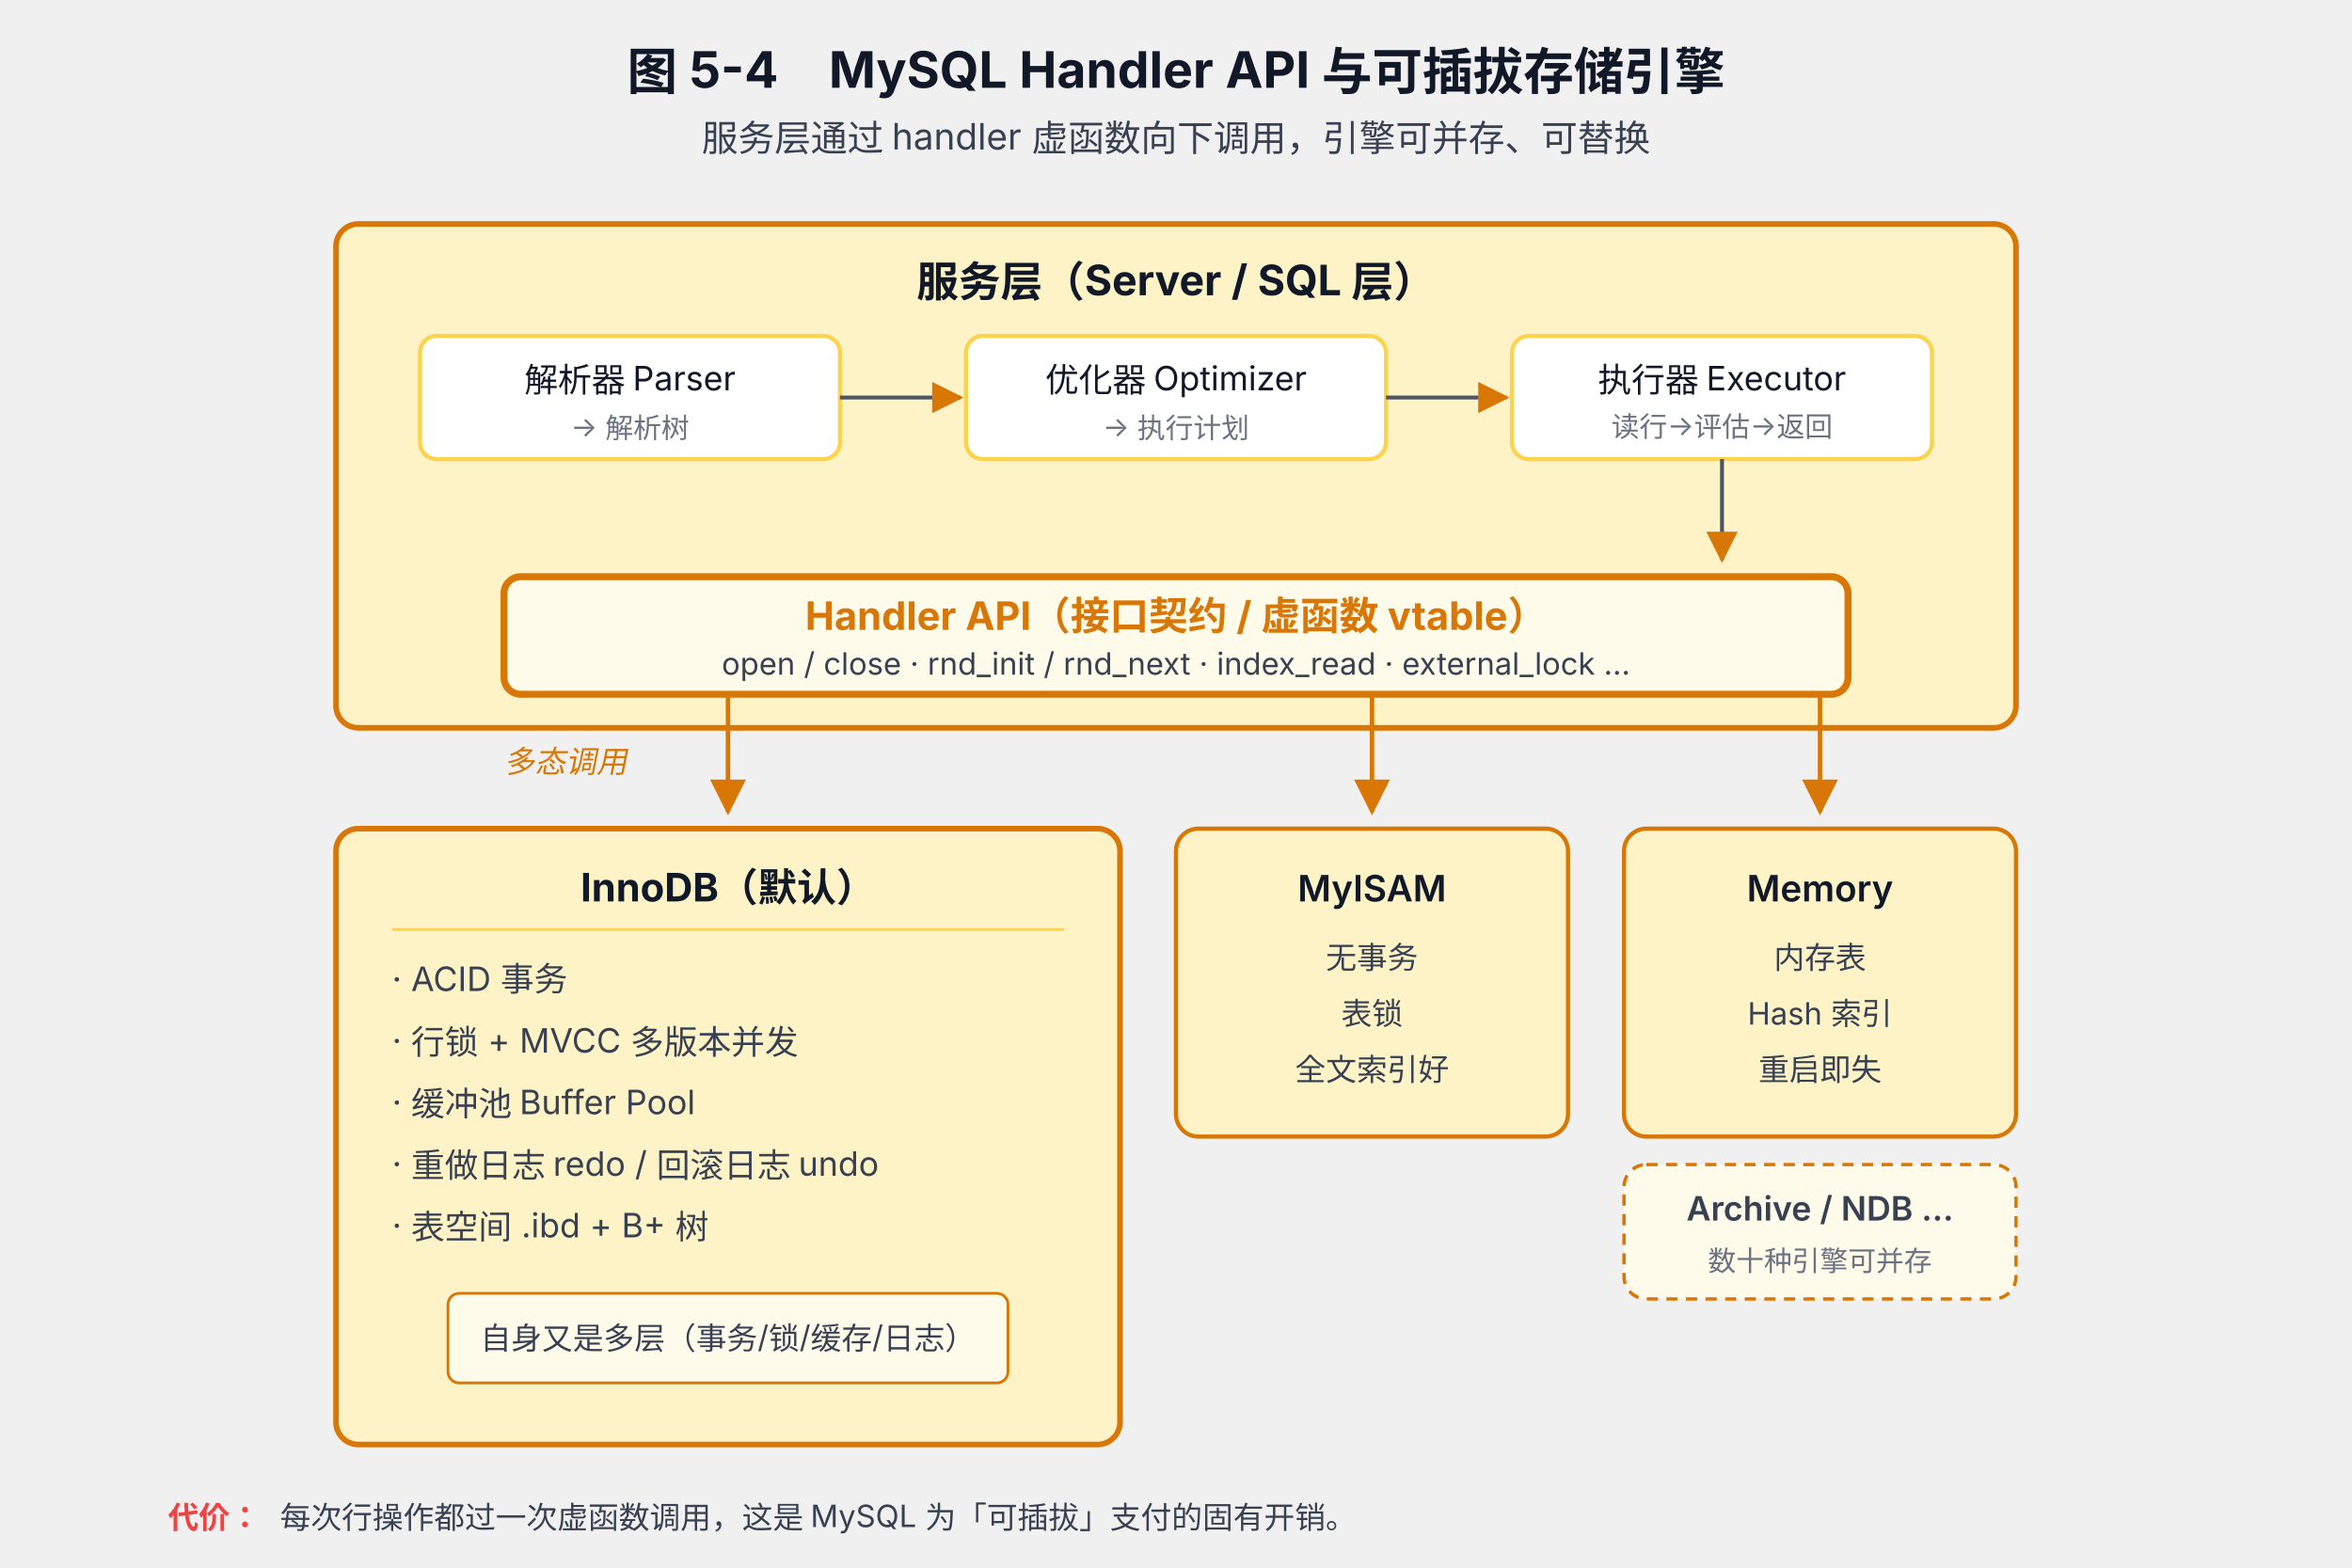
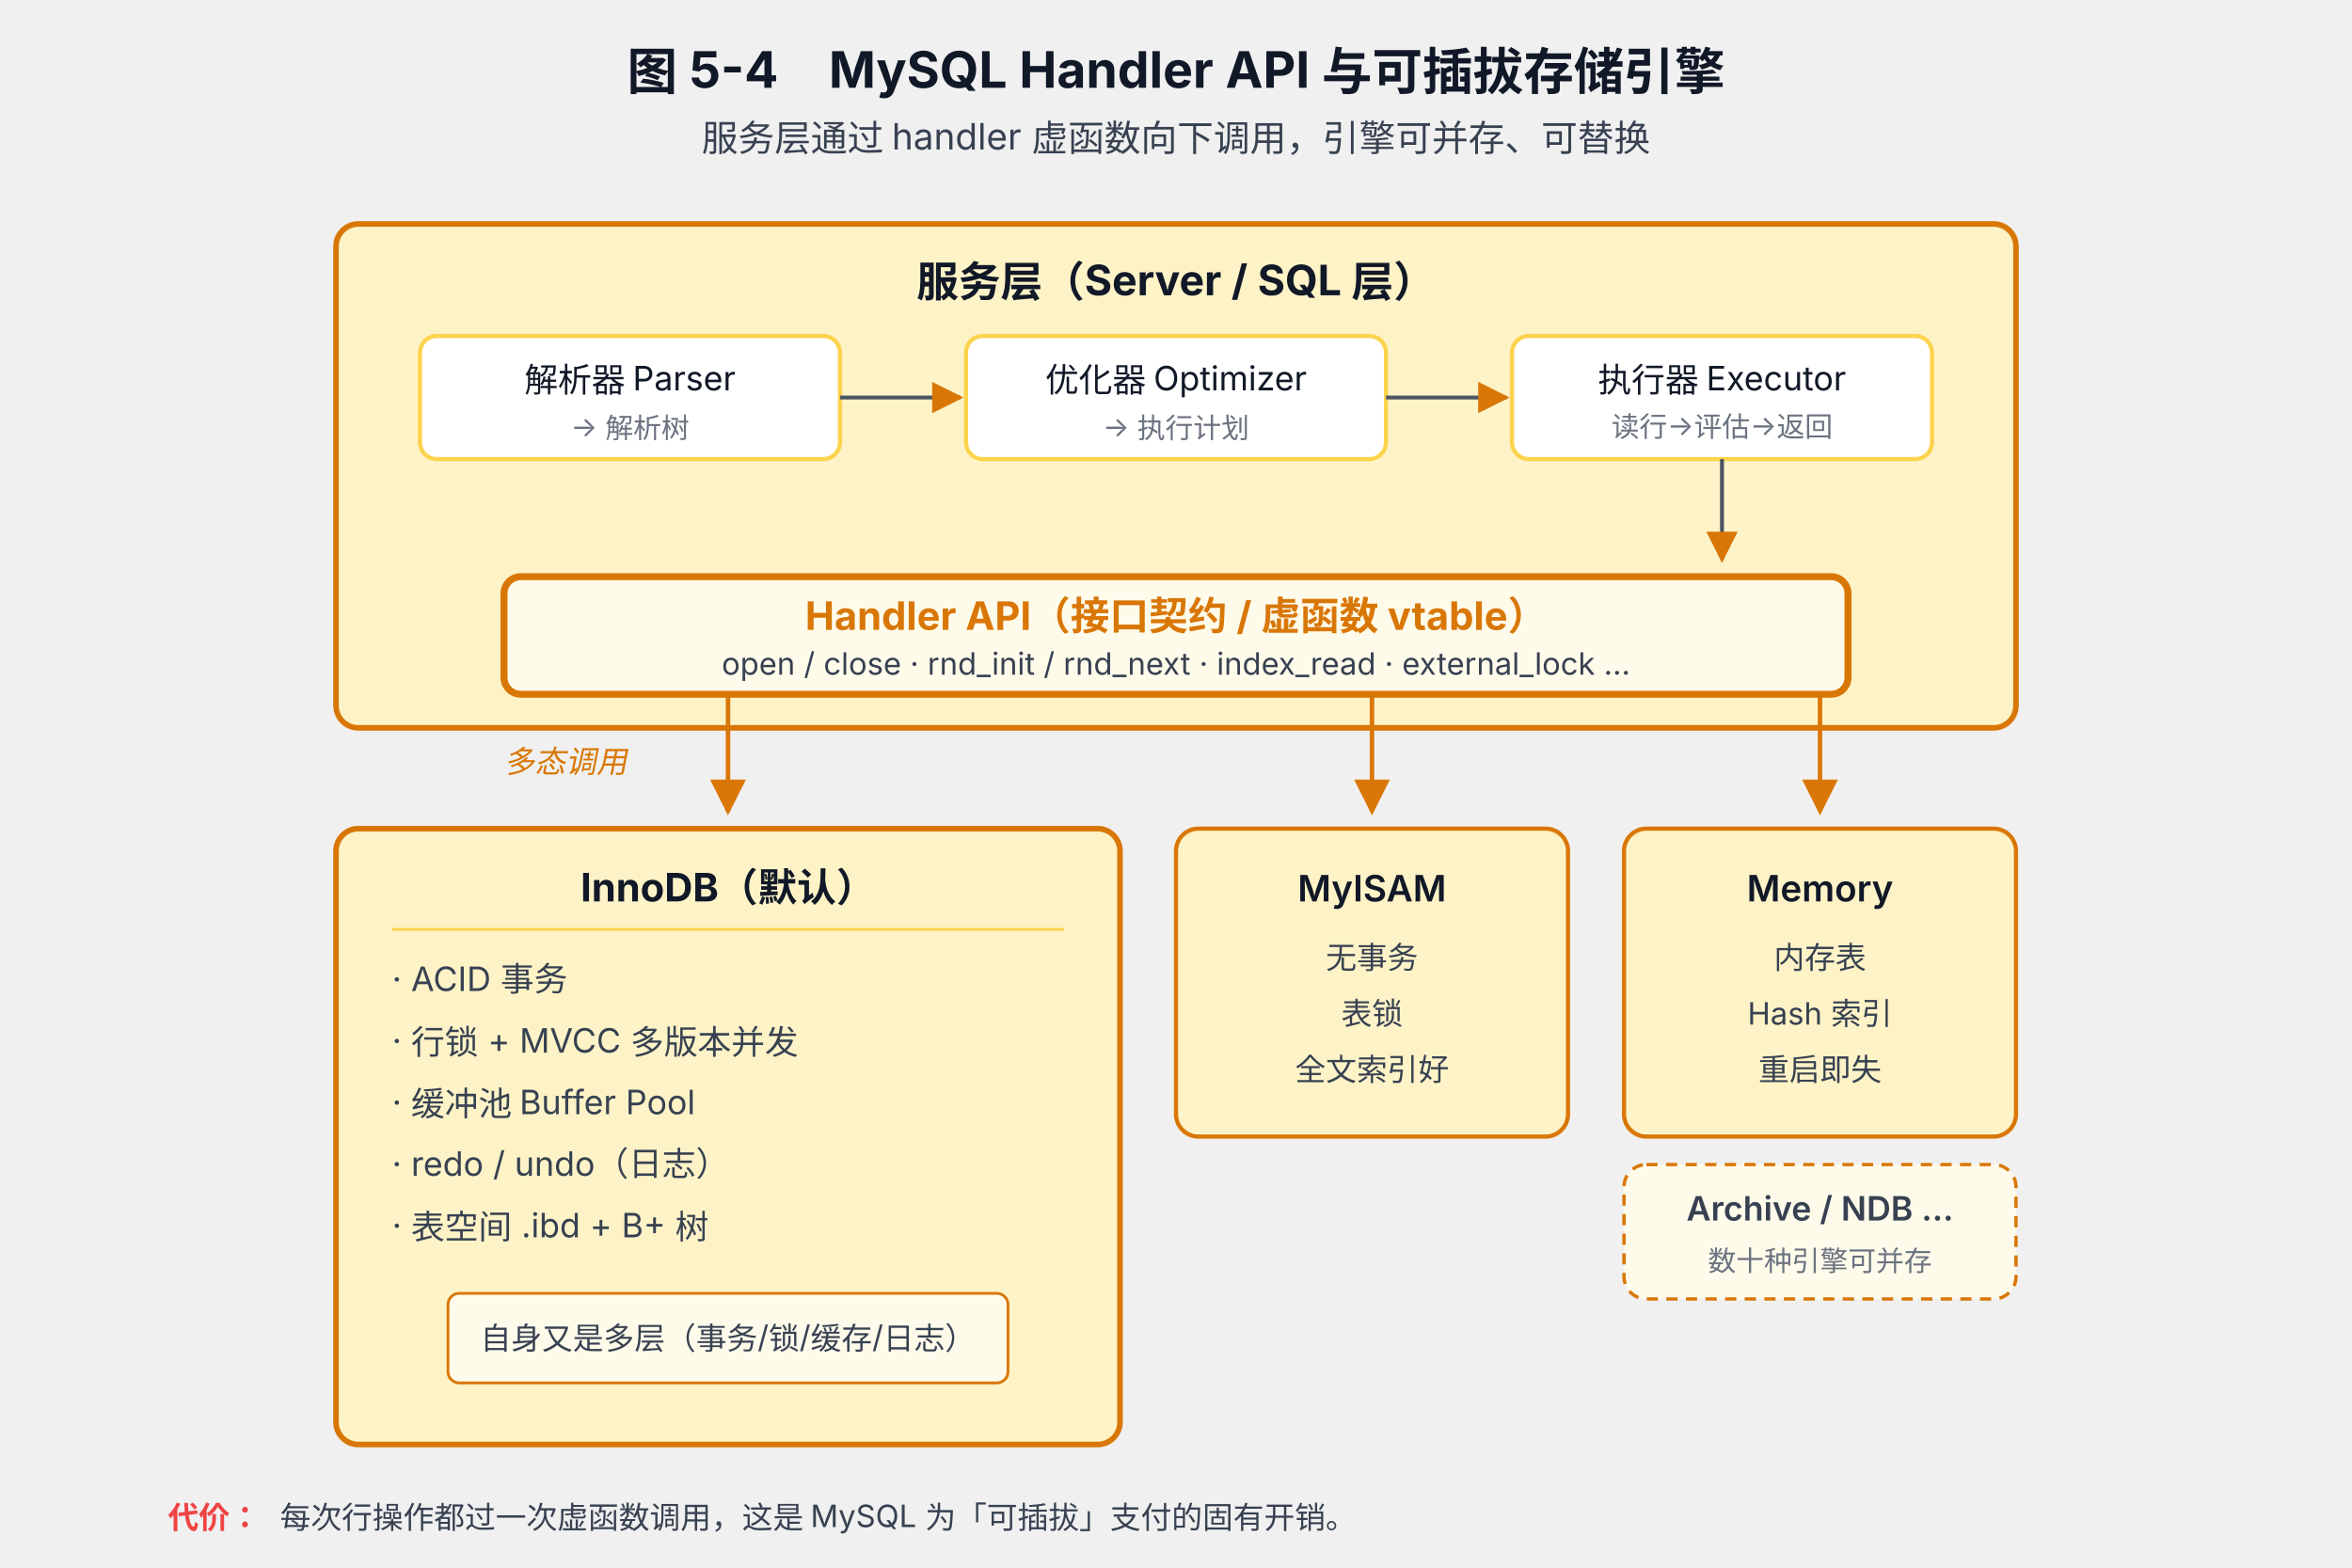
<svg xmlns="http://www.w3.org/2000/svg" viewBox="0 0 840 560" font-family="system-ui, -apple-system, 'PingFang SC', 'Microsoft YaHei', sans-serif">
  <defs>
    <marker id="arrow44" viewBox="0 0 10 10" refX="9" refY="5" markerWidth="8" markerHeight="8" orient="auto">
      <path d="M0,0 L10,5 L0,10 z" fill="#D97706" />
    </marker>
  </defs>
  <text x="420" y="32" text-anchor="middle" font-size="18" font-weight="700" fill="#111827">图 5-4　MySQL Handler API 与可插拔存储引擎</text>
  <text x="420" y="54" text-anchor="middle" font-size="13" fill="#374151">服务层通过 handler 虚函数向下调用，引擎可并存、可替换</text>
  <rect x="120" y="80" width="600" height="180" rx="8" fill="#FEF3C7" stroke="#D97706" stroke-width="2" />
  <text x="420" y="106" text-anchor="middle" font-size="15" font-weight="700" fill="#111827">服务层（Server / SQL 层）</text>
  <rect x="150" y="120" width="150" height="44" rx="6" fill="#FFFFFF" stroke="#FCD34D" stroke-width="1.5" />
  <text x="225" y="140" text-anchor="middle" font-size="12" fill="#111827">解析器 Parser</text>
  <text x="225" y="156" text-anchor="middle" font-size="10" fill="#6B7280">→ 解析树</text>
  <rect x="345" y="120" width="150" height="44" rx="6" fill="#FFFFFF" stroke="#FCD34D" stroke-width="1.5" />
  <text x="420" y="140" text-anchor="middle" font-size="12" fill="#111827">优化器 Optimizer</text>
  <text x="420" y="156" text-anchor="middle" font-size="10" fill="#6B7280">→ 执行计划</text>
  <rect x="540" y="120" width="150" height="44" rx="6" fill="#FFFFFF" stroke="#FCD34D" stroke-width="1.5" />
  <text x="615" y="140" text-anchor="middle" font-size="12" fill="#111827">执行器 Executor</text>
  <text x="615" y="156" text-anchor="middle" font-size="10" fill="#6B7280">读行→评估→返回</text>
  <line x1="300" y1="142" x2="343" y2="142" stroke="#4B5563" stroke-width="1.4" marker-end="url(#arrow44)" />
  <line x1="495" y1="142" x2="538" y2="142" stroke="#4B5563" stroke-width="1.4" marker-end="url(#arrow44)" />
  <line x1="615" y1="164" x2="615" y2="200" stroke="#4B5563" stroke-width="1.4" marker-end="url(#arrow44)" />
  <rect x="180" y="206" width="480" height="42" rx="6" fill="#FFFBEB" stroke="#D97706" stroke-width="2.5" />
  <text x="420" y="225" text-anchor="middle" font-size="14" font-weight="700" fill="#D97706">Handler API（接口契约 / 虚函数 vtable）</text>
  <text x="420" y="241" text-anchor="middle" font-size="11" fill="#374151">open / close · rnd_init / rnd_next · index_read · external_lock …</text>
  <line x1="260" y1="248" x2="260" y2="290" stroke="#D97706" stroke-width="1.6" marker-end="url(#arrow44)" />
  <line x1="490" y1="248" x2="490" y2="290" stroke="#D97706" stroke-width="1.6" marker-end="url(#arrow44)" />
  <line x1="650" y1="248" x2="650" y2="290" stroke="#D97706" stroke-width="1.6" marker-end="url(#arrow44)" />
  <text x="180" y="276" font-size="11" fill="#D97706" font-style="italic">多态调用</text>
  <rect x="120" y="296" width="280" height="220" rx="8" fill="#FEF3C7" stroke="#D97706" stroke-width="2" />
  <text x="260" y="322" text-anchor="middle" font-size="14" font-weight="700" fill="#111827">InnoDB（默认）</text>
  <line x1="140" y1="332" x2="380" y2="332" stroke="#FCD34D" stroke-width="1" />
  <text x="140" y="354" font-size="12" fill="#374151">· ACID 事务</text>
  <text x="140" y="376" font-size="12" fill="#374151">· 行锁 + MVCC 多版本并发</text>
  <text x="140" y="398" font-size="12" fill="#374151">· 缓冲池 Buffer Pool</text>
-   <text x="140" y="420" font-size="12" fill="#374151">· 重做日志 redo / 回滚日志 undo</text>
+   <text x="140" y="420" font-size="12" fill="#374151">· redo / undo（日志）</text>
  <text x="140" y="442" font-size="12" fill="#374151">· 表空间 .ibd + B+ 树</text>
  <rect x="160" y="462" width="200" height="32" rx="4" fill="#FFFBEB" stroke="#D97706" stroke-width="1" />
  <text x="260" y="482" text-anchor="middle" font-size="11" fill="#374151">自身又是多层（事务/锁/缓存/日志）</text>
  <rect x="420" y="296" width="140" height="110" rx="8" fill="#FEF3C7" stroke="#D97706" stroke-width="1.5" />
  <text x="490" y="322" text-anchor="middle" font-size="13" font-weight="600" fill="#111827">MyISAM</text>
  <text x="490" y="346" text-anchor="middle" font-size="11" fill="#374151">无事务</text>
  <text x="490" y="366" text-anchor="middle" font-size="11" fill="#374151">表锁</text>
  <text x="490" y="386" text-anchor="middle" font-size="11" fill="#374151">全文索引好</text>
  <rect x="580" y="296" width="140" height="110" rx="8" fill="#FEF3C7" stroke="#D97706" stroke-width="1.5" />
  <text x="650" y="322" text-anchor="middle" font-size="13" font-weight="600" fill="#111827">Memory</text>
  <text x="650" y="346" text-anchor="middle" font-size="11" fill="#374151">内存表</text>
  <text x="650" y="366" text-anchor="middle" font-size="11" fill="#374151">Hash 索引</text>
  <text x="650" y="386" text-anchor="middle" font-size="11" fill="#374151">重启即失</text>
  <rect x="580" y="416" width="140" height="48" rx="8" fill="#FFFBEB" stroke="#D97706" stroke-width="1.2" stroke-dasharray="4 3" />
  <text x="650" y="436" text-anchor="middle" font-size="12" font-weight="600" fill="#374151">Archive / NDB …</text>
  <text x="650" y="454" text-anchor="middle" font-size="10" fill="#6B7280">数十种引擎可并存</text>
  <rect x="120" y="530" width="600" height="0" rx="6" fill="none" />
  <text x="60" y="546" font-size="11" fill="#EF4444" font-weight="600">代价：</text>
  <text x="100" y="546" font-size="11" fill="#374151">每次行操作都过一次虚函数调用，这是 MySQL 为「可插拔」支付的固有开销。</text>
</svg>
